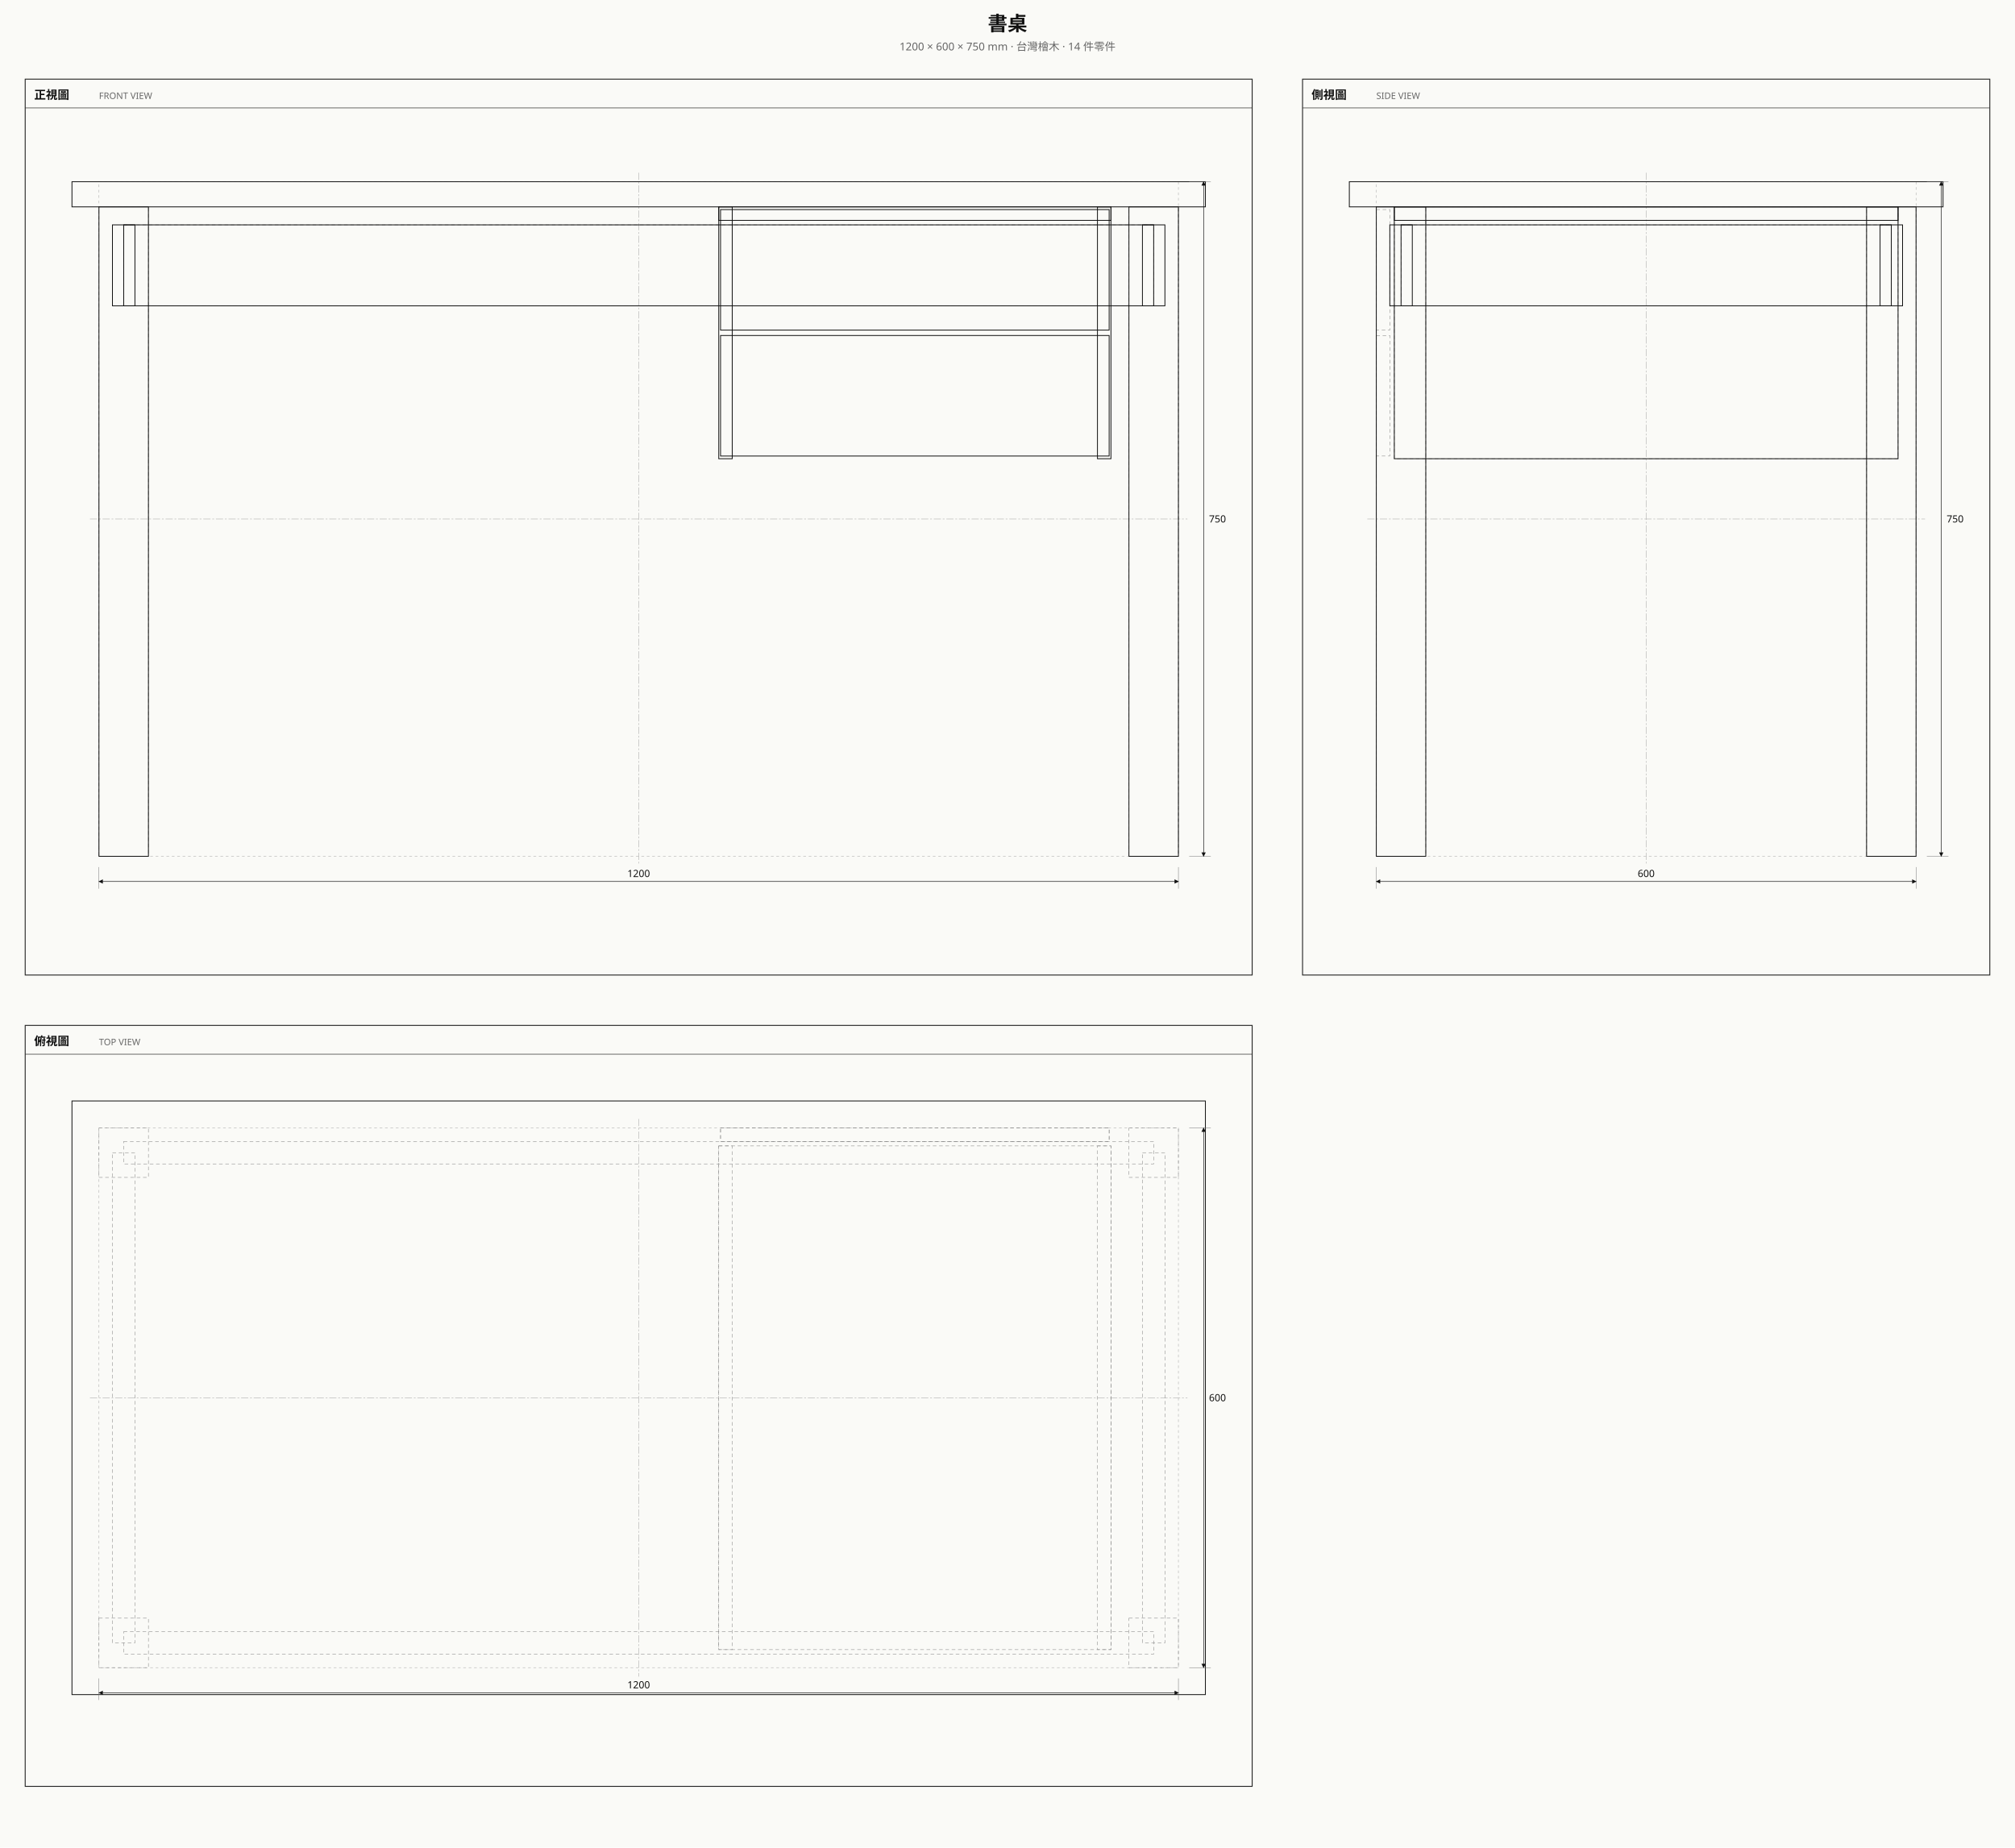
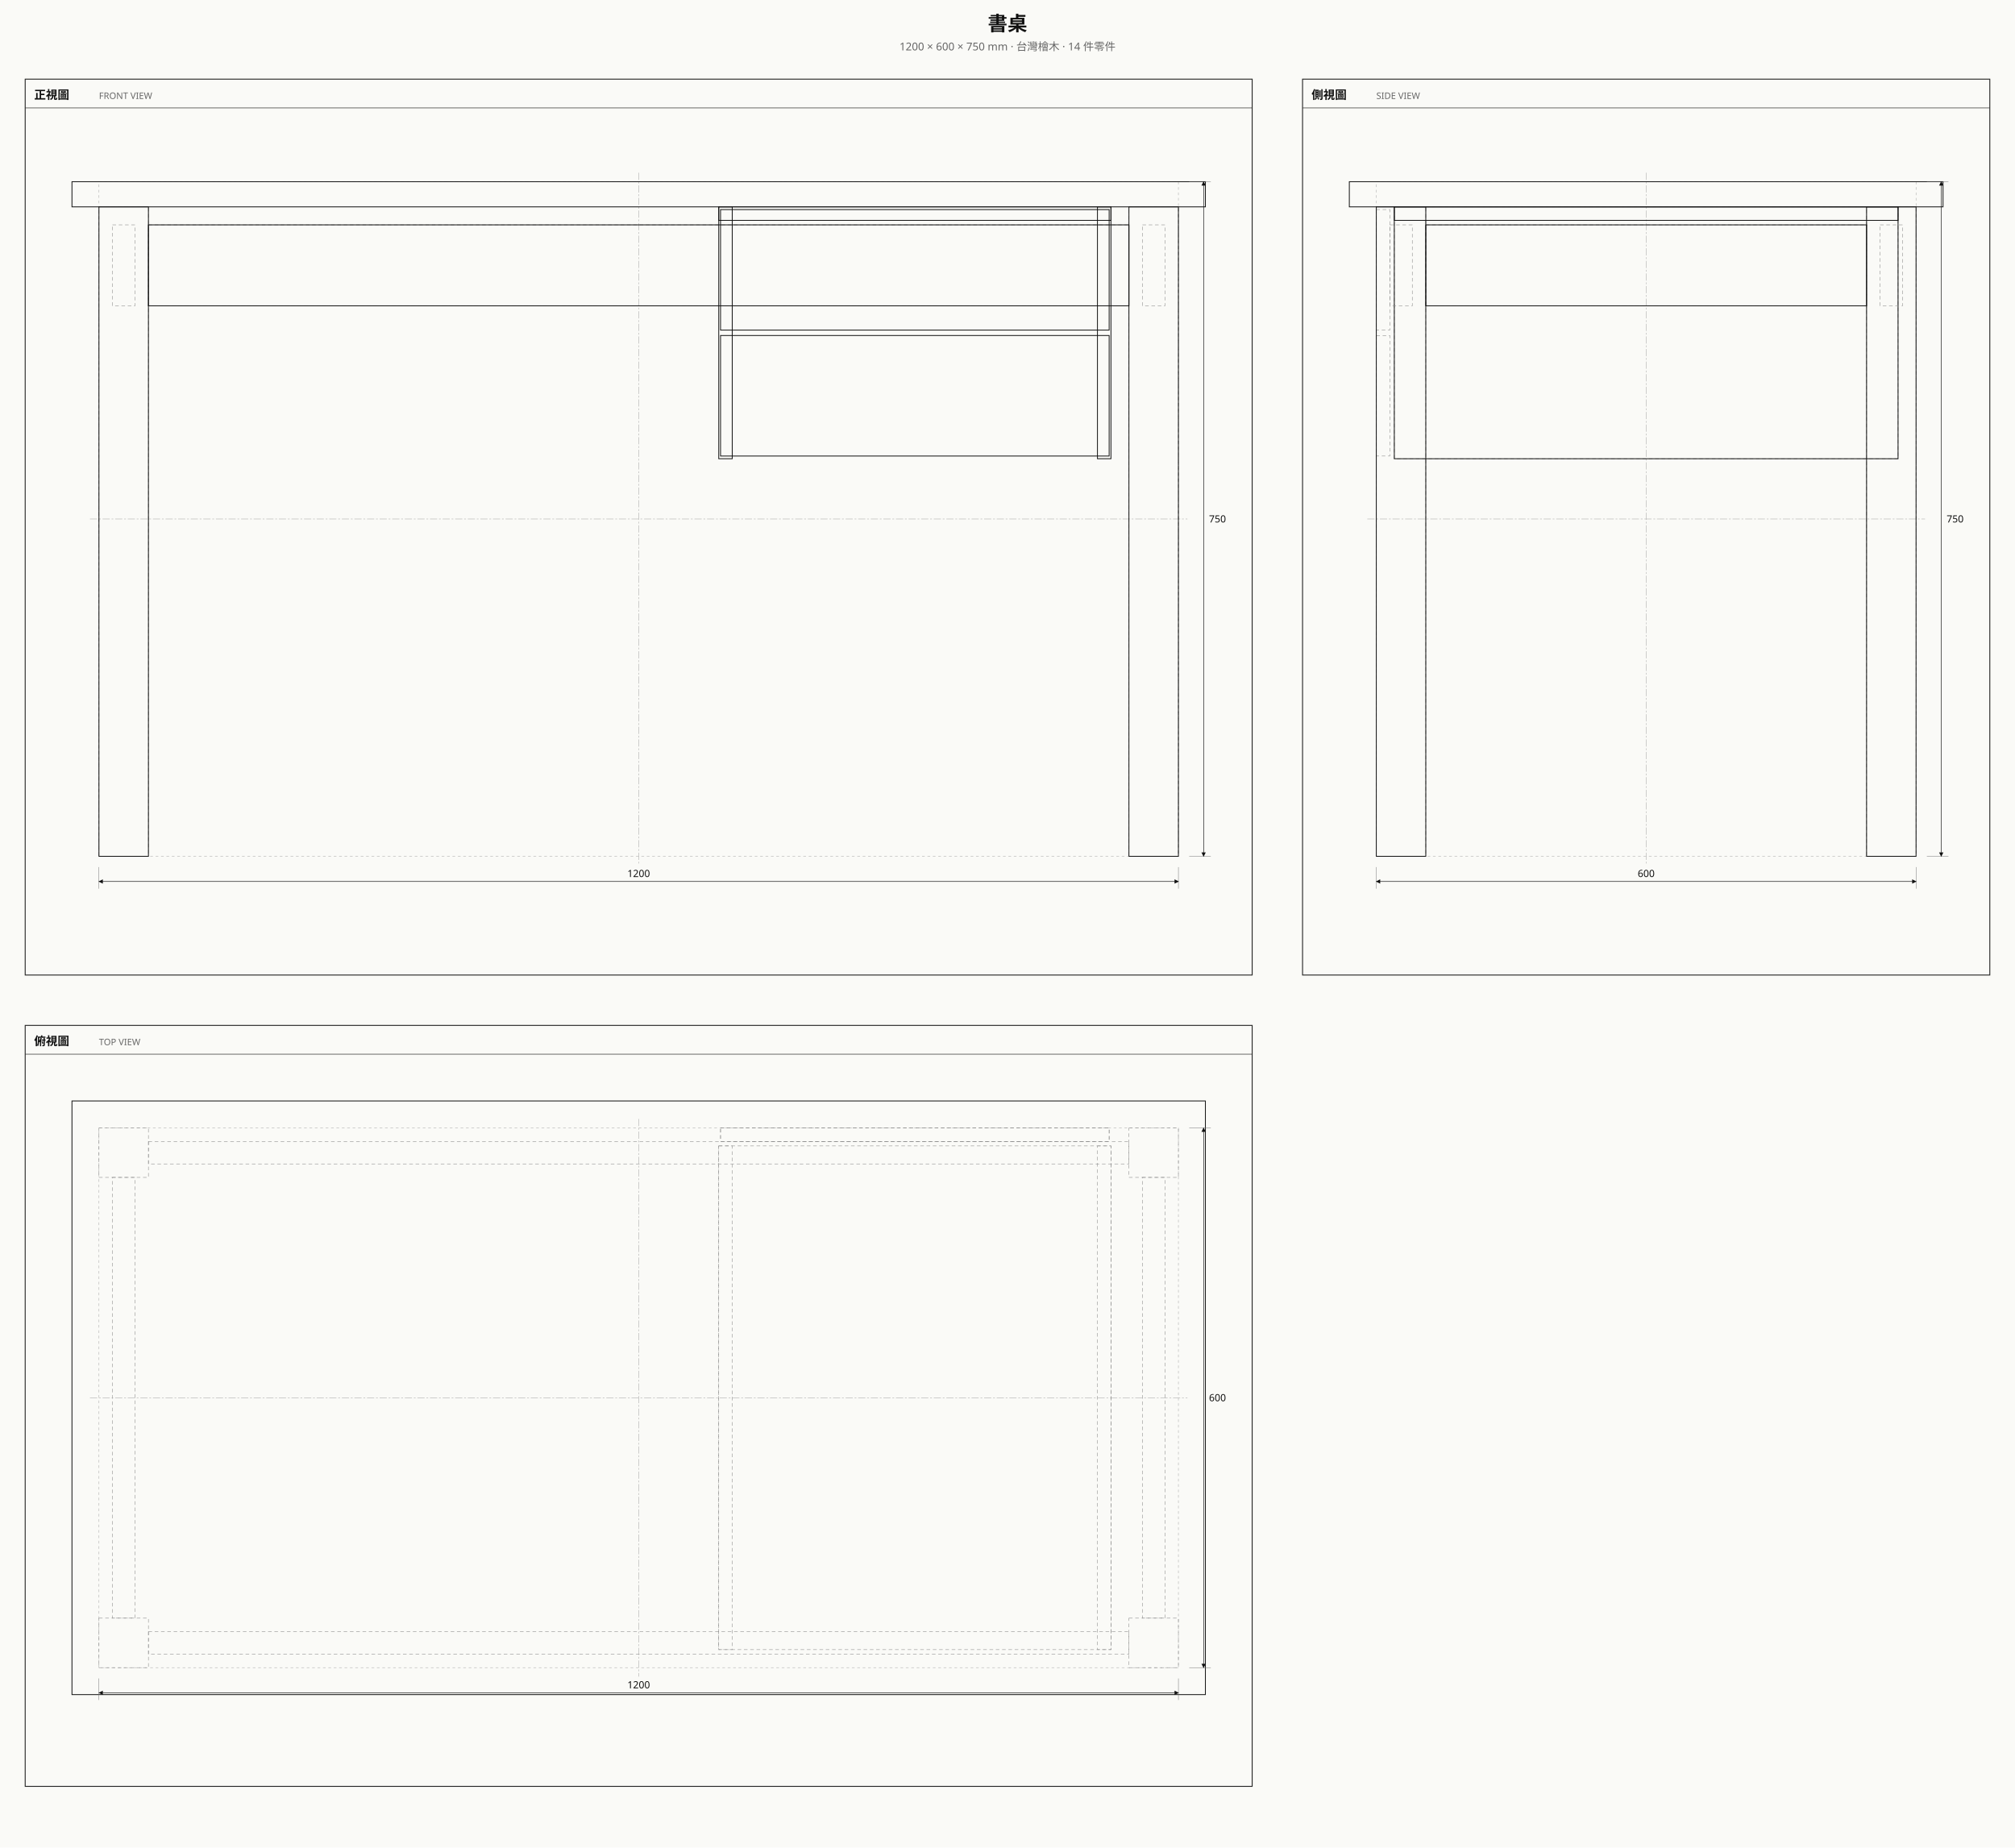
<svg xmlns="http://www.w3.org/2000/svg" viewBox="-20 -10 2240 2054" width="2240">
  <defs>
    <marker id="arr-front" viewBox="0 0 10 10" refX="9" refY="5" markerWidth="8" markerHeight="8" orient="auto-start-reverse">
      <path d="M 0 0 L 10 5 L 0 10 z" fill="#111" />
    </marker>
    <marker id="arr-side" viewBox="0 0 10 10" refX="9" refY="5" markerWidth="8" markerHeight="8" orient="auto-start-reverse">
      <path d="M 0 0 L 10 5 L 0 10 z" fill="#111" />
    </marker>
    <marker id="arr-top" viewBox="0 0 10 10" refX="9" refY="5" markerWidth="8" markerHeight="8" orient="auto-start-reverse">
      <path d="M 0 0 L 10 5 L 0 10 z" fill="#111" />
    </marker>
  </defs>
  <rect x="-20" y="-10" width="2240" height="2054" fill="#fafaf7" />
  <text x="1100" y="24" text-anchor="middle" font-size="22" font-weight="700" fill="#111" font-family="sans-serif">書桌</text>
  <text x="1100" y="46" text-anchor="middle" font-size="12" fill="#666" font-family="sans-serif">1200 × 600 × 750 mm · 台灣檜木 · 14 件零件</text>
  <g transform="translate(0, 70)">
    <g transform="translate(690.0, 872.0)">
      <rect x="-682.0" y="-864.0" width="1364.0" height="996.0" fill="none" stroke="#222" stroke-width="1" />
      <line x1="-682.0" y1="-832.0" x2="682.0" y2="-832.0" stroke="#222" stroke-width="0.6" />
      <text x="-672.0" y="-842.0" font-size="13" font-weight="700" fill="#111" font-family="sans-serif">正視圖</text>
      <text x="-600.0" y="-842.0" font-size="10" fill="#666" font-family="sans-serif">FRONT VIEW</text>
      <g stroke="#888" stroke-width="0.5" stroke-dasharray="8 2 2 2" opacity="0.7">
        <line x1="0" y1="-760.0" x2="0" y2="10.0" />
        <line x1="-610.0" y1="-375.0" x2="610.0" y2="-375.0" />
      </g>
      <rect x="-600.0" y="-750.0" width="1200.0" height="750.0" fill="none" stroke="#999" stroke-dasharray="3 3" stroke-width="0.5" opacity="0.8" />
-       <rect x="-572.5" y="-702.0" width="1145.0" height="90.0" fill="none" stroke="#888" stroke-width="0.5" stroke-dasharray="4 3" />
+       <rect x="-545.0" y="-702.0" width="1090.0" height="90.0" fill="none" stroke="#888" stroke-width="0.5" stroke-dasharray="4 3" />
      <rect x="-600.0" y="-722.0" width="55.0" height="722.0" fill="none" stroke="#888" stroke-width="0.5" stroke-dasharray="4 3" />
      <rect x="545.0" y="-722.0" width="55.0" height="722.0" fill="none" stroke="#888" stroke-width="0.5" stroke-dasharray="4 3" />
-       <rect x="-585.0" y="-702.0" width="25.0" height="90.0" fill="none" stroke="#111" stroke-width="0.9" />
-       <rect x="560.0" y="-702.0" width="25.0" height="90.0" fill="none" stroke="#111" stroke-width="0.9" />
+       <rect x="-585.0" y="-702.0" width="25.0" height="90.0" fill="none" stroke="#888" stroke-width="0.5" stroke-dasharray="4 3" />
+       <rect x="560.0" y="-702.0" width="25.0" height="90.0" fill="none" stroke="#888" stroke-width="0.5" stroke-dasharray="4 3" />
      <rect x="89.0" y="-722.0" width="436.0" height="15.0" fill="none" stroke="#111" stroke-width="0.9" />
      <rect x="89.0" y="-722.0" width="15.0" height="280.0" fill="none" stroke="#111" stroke-width="0.9" />
      <rect x="510.0" y="-722.0" width="15.0" height="280.0" fill="none" stroke="#111" stroke-width="0.9" />
-       <rect x="-572.5" y="-702.0" width="1145.0" height="90.0" fill="none" stroke="#111" stroke-width="0.9" />
+       <rect x="-545.0" y="-702.0" width="1090.0" height="90.0" fill="none" stroke="#111" stroke-width="0.9" />
      <rect x="-600.0" y="-722.0" width="55.0" height="722.0" fill="none" stroke="#111" stroke-width="0.9" />
      <rect x="545.0" y="-722.0" width="55.0" height="722.0" fill="none" stroke="#111" stroke-width="0.9" />
      <rect x="91.0" y="-579.0" width="432.0" height="134.0" fill="none" stroke="#111" stroke-width="0.9" />
      <rect x="91.0" y="-719.0" width="432.0" height="134.0" fill="none" stroke="#111" stroke-width="0.9" />
      <rect x="-630.0" y="-750.0" width="1260.0" height="28.0" fill="none" stroke="#111" stroke-width="0.9" />
      <g stroke="#111" fill="#111" stroke-width="0.6" font-family="sans-serif">
        <line x1="-600.0" y1="12.0" x2="-600.0" y2="36.0" stroke-width="0.4" stroke="#666" />
        <line x1="600.0" y1="12.0" x2="600.0" y2="36.0" stroke-width="0.4" stroke="#666" />
        <line x1="-600.0" y1="28.0" x2="600.0" y2="28.0" marker-start="url(#arr-front)" marker-end="url(#arr-front)" />
        <text x="0" y="23.0" text-anchor="middle" font-size="11" stroke="none">1200</text>
      </g>
      <g stroke="#111" fill="#111" stroke-width="0.6" font-family="sans-serif">
        <line x1="612.0" y1="-750.0" x2="636.0" y2="-750.0" stroke-width="0.4" stroke="#666" />
        <line x1="612.0" y1="0.0" x2="636.0" y2="0.0" stroke-width="0.4" stroke="#666" />
        <line x1="628.0" y1="-750.0" x2="628.0" y2="0.0" marker-start="url(#arr-front)" marker-end="url(#arr-front)" />
        <text x="634.0" y="-375.0" text-anchor="start" dominant-baseline="middle" font-size="11" stroke="none">750</text>
      </g>
    </g>
    <g transform="translate(1420, 0)">
      <g transform="translate(390.0, 872.0)">
        <rect x="-382.0" y="-864.0" width="764.0" height="996.0" fill="none" stroke="#222" stroke-width="1" />
        <line x1="-382.0" y1="-832.0" x2="382.0" y2="-832.0" stroke="#222" stroke-width="0.6" />
        <text x="-372.0" y="-842.0" font-size="13" font-weight="700" fill="#111" font-family="sans-serif">側視圖</text>
        <text x="-300.0" y="-842.0" font-size="10" fill="#666" font-family="sans-serif">SIDE VIEW</text>
        <g stroke="#888" stroke-width="0.5" stroke-dasharray="8 2 2 2" opacity="0.7">
          <line x1="0" y1="-760.0" x2="0" y2="10.0" />
          <line x1="-310.0" y1="-375.0" x2="310.0" y2="-375.0" />
        </g>
        <rect x="-300.0" y="-750.0" width="600.0" height="750.0" fill="none" stroke="#999" stroke-dasharray="3 3" stroke-width="0.5" opacity="0.8" />
-         <rect x="-272.5" y="-702.0" width="545.0" height="90.0" fill="none" stroke="#888" stroke-width="0.5" stroke-dasharray="4 3" />
+         <rect x="-245.0" y="-702.0" width="490.0" height="90.0" fill="none" stroke="#888" stroke-width="0.5" stroke-dasharray="4 3" />
        <rect x="-300.0" y="-722.0" width="55.0" height="722.0" fill="none" stroke="#888" stroke-width="0.5" stroke-dasharray="4 3" />
        <rect x="245.0" y="-722.0" width="55.0" height="722.0" fill="none" stroke="#888" stroke-width="0.5" stroke-dasharray="4 3" />
        <rect x="-280.0" y="-722.0" width="560.0" height="280.0" fill="none" stroke="#888" stroke-width="0.5" stroke-dasharray="4 3" />
        <rect x="-300.0" y="-579.0" width="15.0" height="134.0" fill="none" stroke="#888" stroke-width="0.5" stroke-dasharray="4 3" />
        <rect x="-300.0" y="-719.0" width="15.0" height="134.0" fill="none" stroke="#888" stroke-width="0.5" stroke-dasharray="4 3" />
        <rect x="-280.0" y="-722.0" width="560.0" height="15.0" fill="none" stroke="#111" stroke-width="0.9" />
        <rect x="-280.0" y="-722.0" width="560.0" height="280.0" fill="none" stroke="#111" stroke-width="0.9" />
-         <rect x="-285.0" y="-702.0" width="25.0" height="90.0" fill="none" stroke="#111" stroke-width="0.9" />
-         <rect x="260.0" y="-702.0" width="25.0" height="90.0" fill="none" stroke="#111" stroke-width="0.9" />
-         <rect x="-272.5" y="-702.0" width="545.0" height="90.0" fill="none" stroke="#111" stroke-width="0.9" />
+         <rect x="-285.0" y="-702.0" width="25.0" height="90.0" fill="none" stroke="#888" stroke-width="0.5" stroke-dasharray="4 3" />
+         <rect x="260.0" y="-702.0" width="25.0" height="90.0" fill="none" stroke="#888" stroke-width="0.5" stroke-dasharray="4 3" />
+         <rect x="-245.0" y="-702.0" width="490.0" height="90.0" fill="none" stroke="#111" stroke-width="0.9" />
        <rect x="-300.0" y="-722.0" width="55.0" height="722.0" fill="none" stroke="#111" stroke-width="0.9" />
        <rect x="245.0" y="-722.0" width="55.0" height="722.0" fill="none" stroke="#111" stroke-width="0.9" />
        <rect x="-330.0" y="-750.0" width="660.0" height="28.0" fill="none" stroke="#111" stroke-width="0.9" />
        <g stroke="#111" fill="#111" stroke-width="0.6" font-family="sans-serif">
          <line x1="-300.0" y1="12.0" x2="-300.0" y2="36.0" stroke-width="0.4" stroke="#666" />
          <line x1="300.0" y1="12.0" x2="300.0" y2="36.0" stroke-width="0.4" stroke="#666" />
          <line x1="-300.0" y1="28.0" x2="300.0" y2="28.0" marker-start="url(#arr-side)" marker-end="url(#arr-side)" />
          <text x="0" y="23.0" text-anchor="middle" font-size="11" stroke="none">600</text>
        </g>
        <g stroke="#111" fill="#111" stroke-width="0.6" font-family="sans-serif">
          <line x1="312.0" y1="-750.0" x2="336.0" y2="-750.0" stroke-width="0.4" stroke="#666" />
          <line x1="312.0" y1="0.0" x2="336.0" y2="0.0" stroke-width="0.4" stroke="#666" />
          <line x1="328.0" y1="-750.0" x2="328.0" y2="0.0" marker-start="url(#arr-side)" marker-end="url(#arr-side)" />
          <text x="334.0" y="-375.0" text-anchor="start" dominant-baseline="middle" font-size="11" stroke="none">750</text>
        </g>
      </g>
    </g>
    <g transform="translate(0, 1052)">
      <g transform="translate(690.0, 422.0)">
        <rect x="-682.0" y="-414.0" width="1364.0" height="846.0" fill="none" stroke="#222" stroke-width="1" />
        <line x1="-682.0" y1="-382.0" x2="682.0" y2="-382.0" stroke="#222" stroke-width="0.6" />
        <text x="-672.0" y="-392.0" font-size="13" font-weight="700" fill="#111" font-family="sans-serif">俯視圖</text>
        <text x="-600.0" y="-392.0" font-size="10" fill="#666" font-family="sans-serif">TOP VIEW</text>
        <g stroke="#888" stroke-width="0.5" stroke-dasharray="8 2 2 2" opacity="0.7">
          <line x1="0" y1="-310.0" x2="0" y2="310.0" />
          <line x1="-610.0" y1="0.0" x2="610.0" y2="0.0" />
        </g>
        <rect x="-600.0" y="-300.0" width="1200.0" height="600.0" fill="none" stroke="#999" stroke-dasharray="3 3" stroke-width="0.5" opacity="0.8" />
        <rect x="91.0" y="-300.0" width="432.0" height="15.0" fill="none" stroke="#888" stroke-width="0.5" stroke-dasharray="4 3" />
-         <rect x="-572.5" y="-285.0" width="1145.0" height="25.0" fill="none" stroke="#888" stroke-width="0.5" stroke-dasharray="4 3" />
-         <rect x="-572.5" y="260.0" width="1145.0" height="25.0" fill="none" stroke="#888" stroke-width="0.5" stroke-dasharray="4 3" />
-         <rect x="-585.0" y="-272.5" width="25.0" height="545.0" fill="none" stroke="#888" stroke-width="0.5" stroke-dasharray="4 3" />
-         <rect x="560.0" y="-272.5" width="25.0" height="545.0" fill="none" stroke="#888" stroke-width="0.5" stroke-dasharray="4 3" />
+         <rect x="-545.0" y="-285.0" width="1090.0" height="25.0" fill="none" stroke="#888" stroke-width="0.5" stroke-dasharray="4 3" />
+         <rect x="-545.0" y="260.0" width="1090.0" height="25.0" fill="none" stroke="#888" stroke-width="0.5" stroke-dasharray="4 3" />
+         <rect x="-585.0" y="-245.0" width="25.0" height="490.0" fill="none" stroke="#888" stroke-width="0.5" stroke-dasharray="4 3" />
+         <rect x="560.0" y="-245.0" width="25.0" height="490.0" fill="none" stroke="#888" stroke-width="0.5" stroke-dasharray="4 3" />
        <rect x="91.0" y="-300.0" width="432.0" height="15.0" fill="none" stroke="#888" stroke-width="0.5" stroke-dasharray="4 3" />
        <rect x="-600.0" y="-300.0" width="55.0" height="55.0" fill="none" stroke="#888" stroke-width="0.5" stroke-dasharray="4 3" />
        <rect x="545.0" y="-300.0" width="55.0" height="55.0" fill="none" stroke="#888" stroke-width="0.5" stroke-dasharray="4 3" />
        <rect x="-600.0" y="245.0" width="55.0" height="55.0" fill="none" stroke="#888" stroke-width="0.5" stroke-dasharray="4 3" />
        <rect x="545.0" y="245.0" width="55.0" height="55.0" fill="none" stroke="#888" stroke-width="0.5" stroke-dasharray="4 3" />
        <rect x="89.0" y="-280.0" width="436.0" height="560.0" fill="none" stroke="#888" stroke-width="0.5" stroke-dasharray="4 3" />
        <rect x="89.0" y="-280.0" width="15.0" height="560.0" fill="none" stroke="#888" stroke-width="0.5" stroke-dasharray="4 3" />
        <rect x="510.0" y="-280.0" width="15.0" height="560.0" fill="none" stroke="#888" stroke-width="0.5" stroke-dasharray="4 3" />
        <rect x="-630.0" y="-330.0" width="1260.0" height="660.0" fill="none" stroke="#111" stroke-width="0.9" />
        <g stroke="#111" fill="#111" stroke-width="0.6" font-family="sans-serif">
          <line x1="-600.0" y1="312.0" x2="-600.0" y2="336.0" stroke-width="0.4" stroke="#666" />
          <line x1="600.0" y1="312.0" x2="600.0" y2="336.0" stroke-width="0.4" stroke="#666" />
          <line x1="-600.0" y1="328.0" x2="600.0" y2="328.0" marker-start="url(#arr-top)" marker-end="url(#arr-top)" />
          <text x="0" y="323.0" text-anchor="middle" font-size="11" stroke="none">1200</text>
        </g>
        <g stroke="#111" fill="#111" stroke-width="0.6" font-family="sans-serif">
          <line x1="612.0" y1="-300.0" x2="636.0" y2="-300.0" stroke-width="0.4" stroke="#666" />
          <line x1="612.0" y1="300.0" x2="636.0" y2="300.0" stroke-width="0.4" stroke="#666" />
          <line x1="628.0" y1="-300.0" x2="628.0" y2="300.0" marker-start="url(#arr-top)" marker-end="url(#arr-top)" />
          <text x="634.0" y="0.0" text-anchor="start" dominant-baseline="middle" font-size="11" stroke="none">600</text>
        </g>
      </g>
    </g>
  </g>
</svg>
